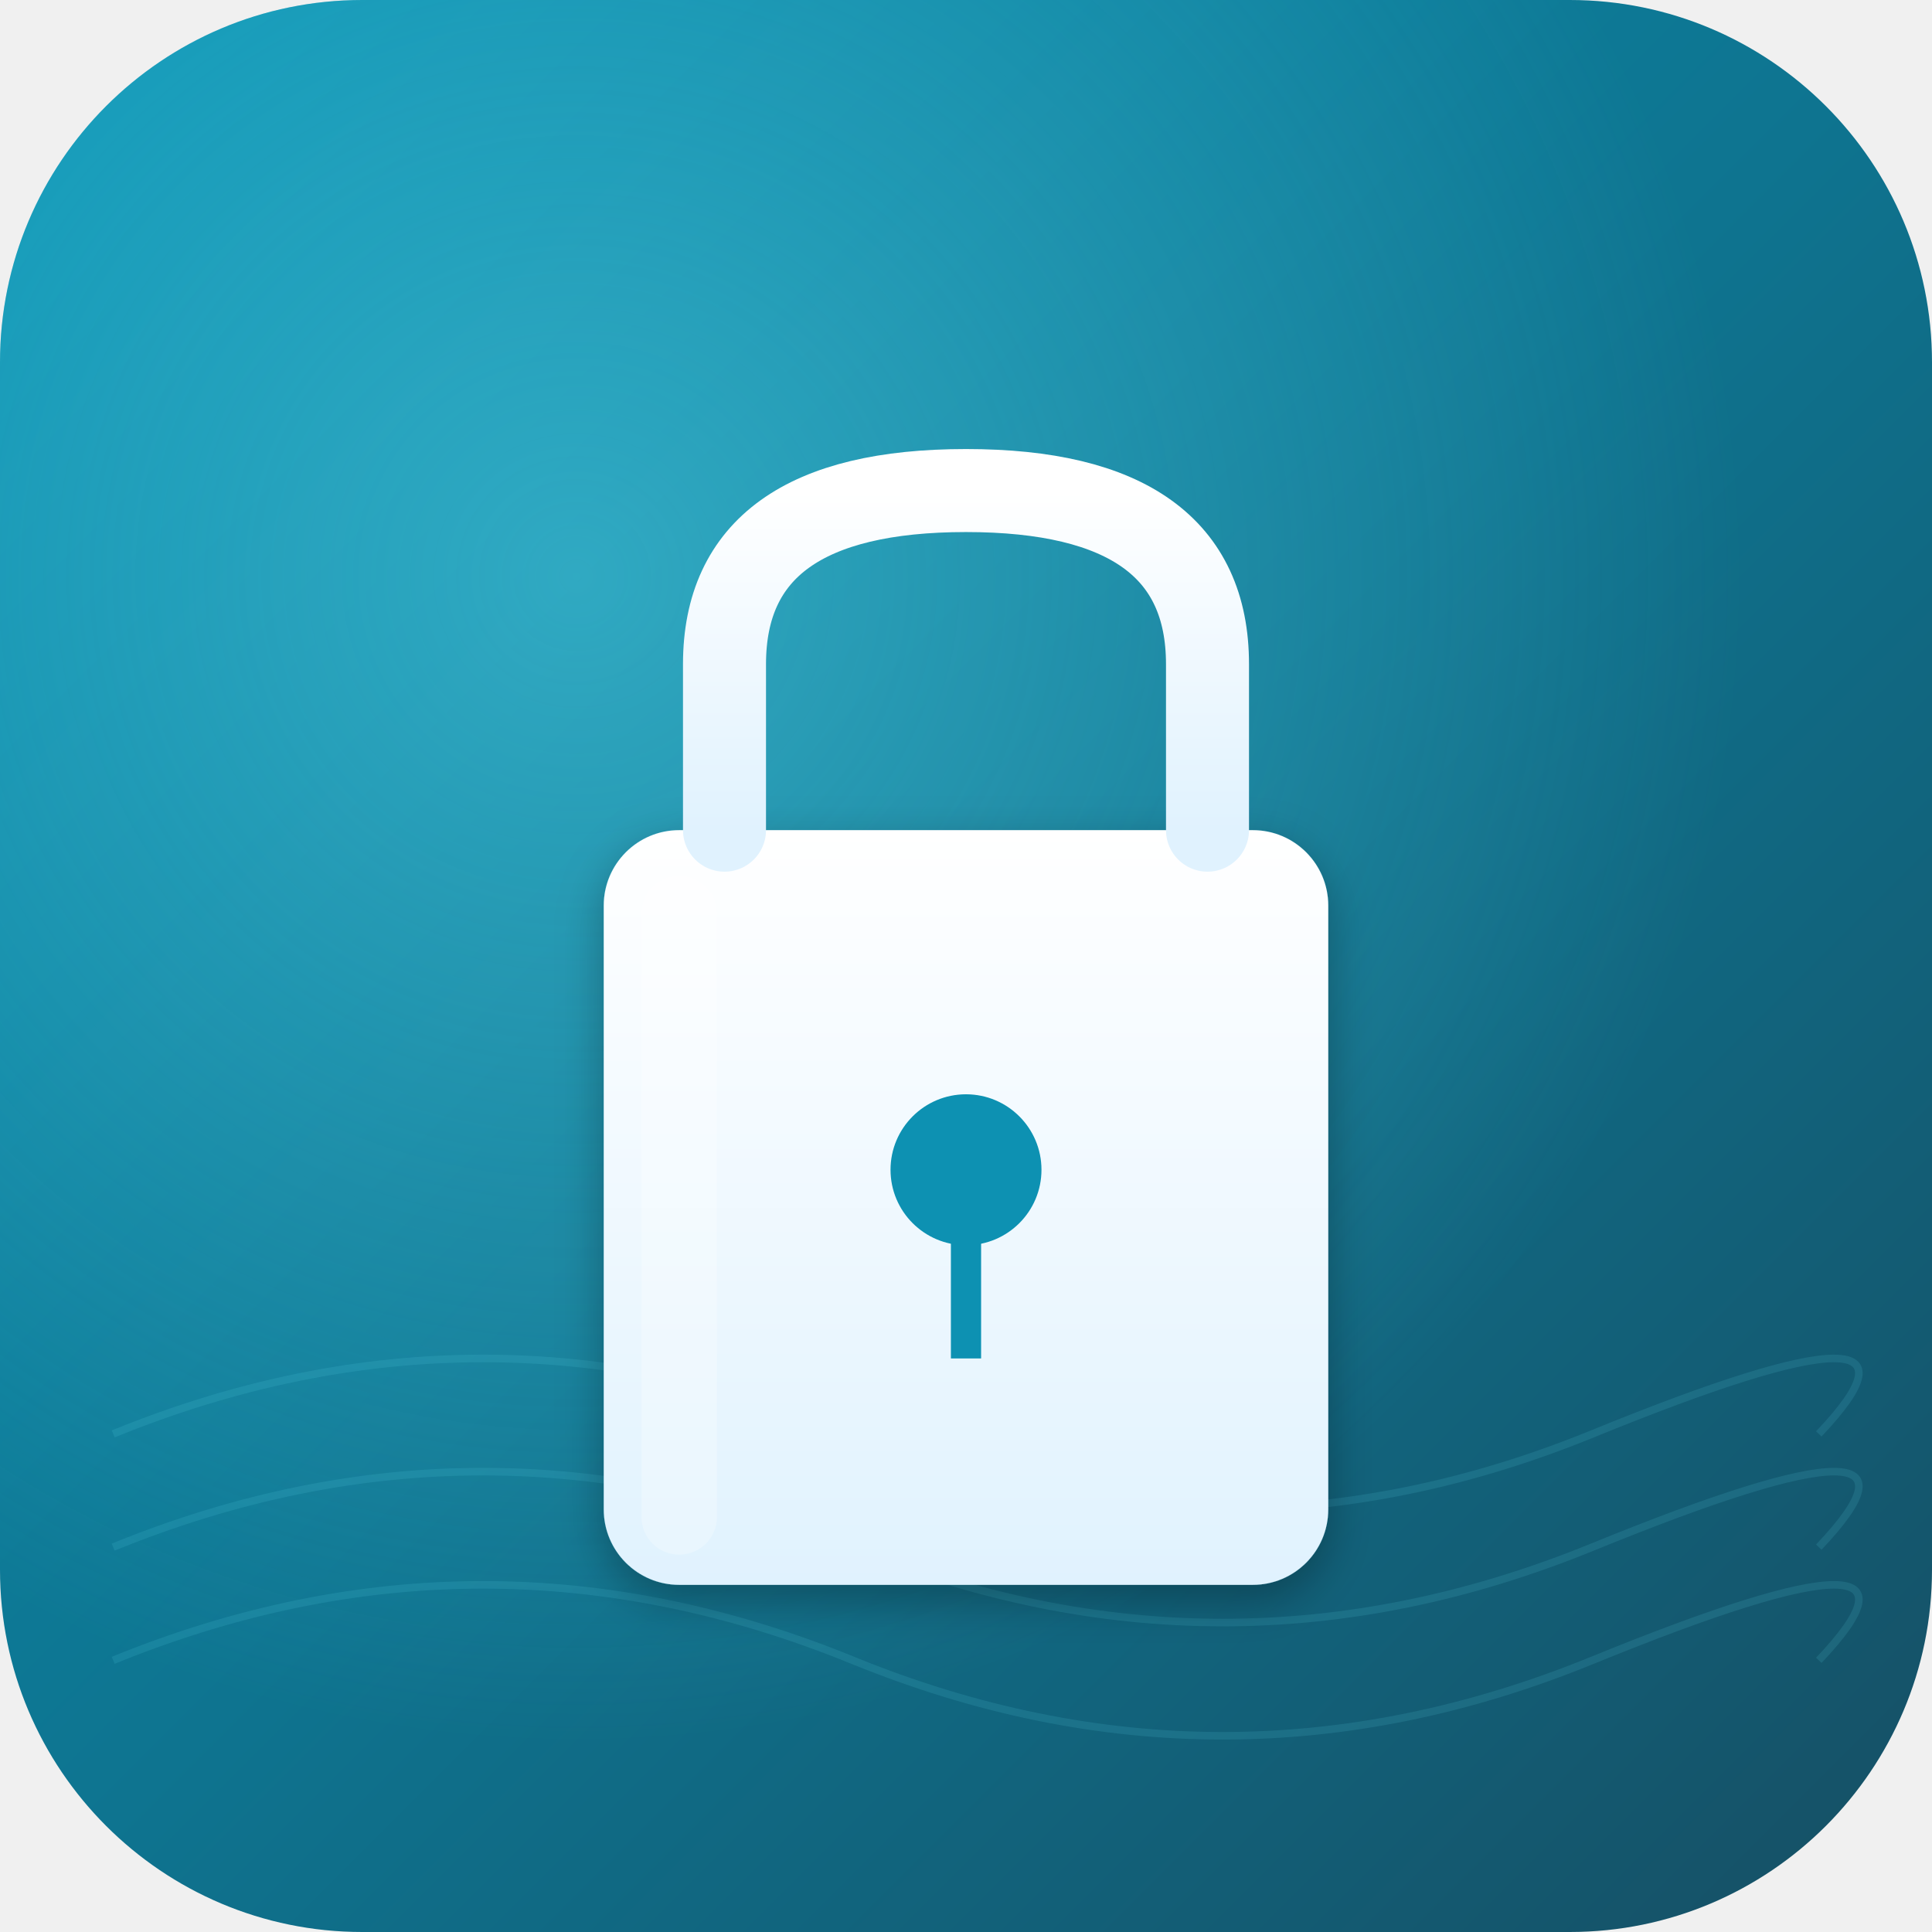
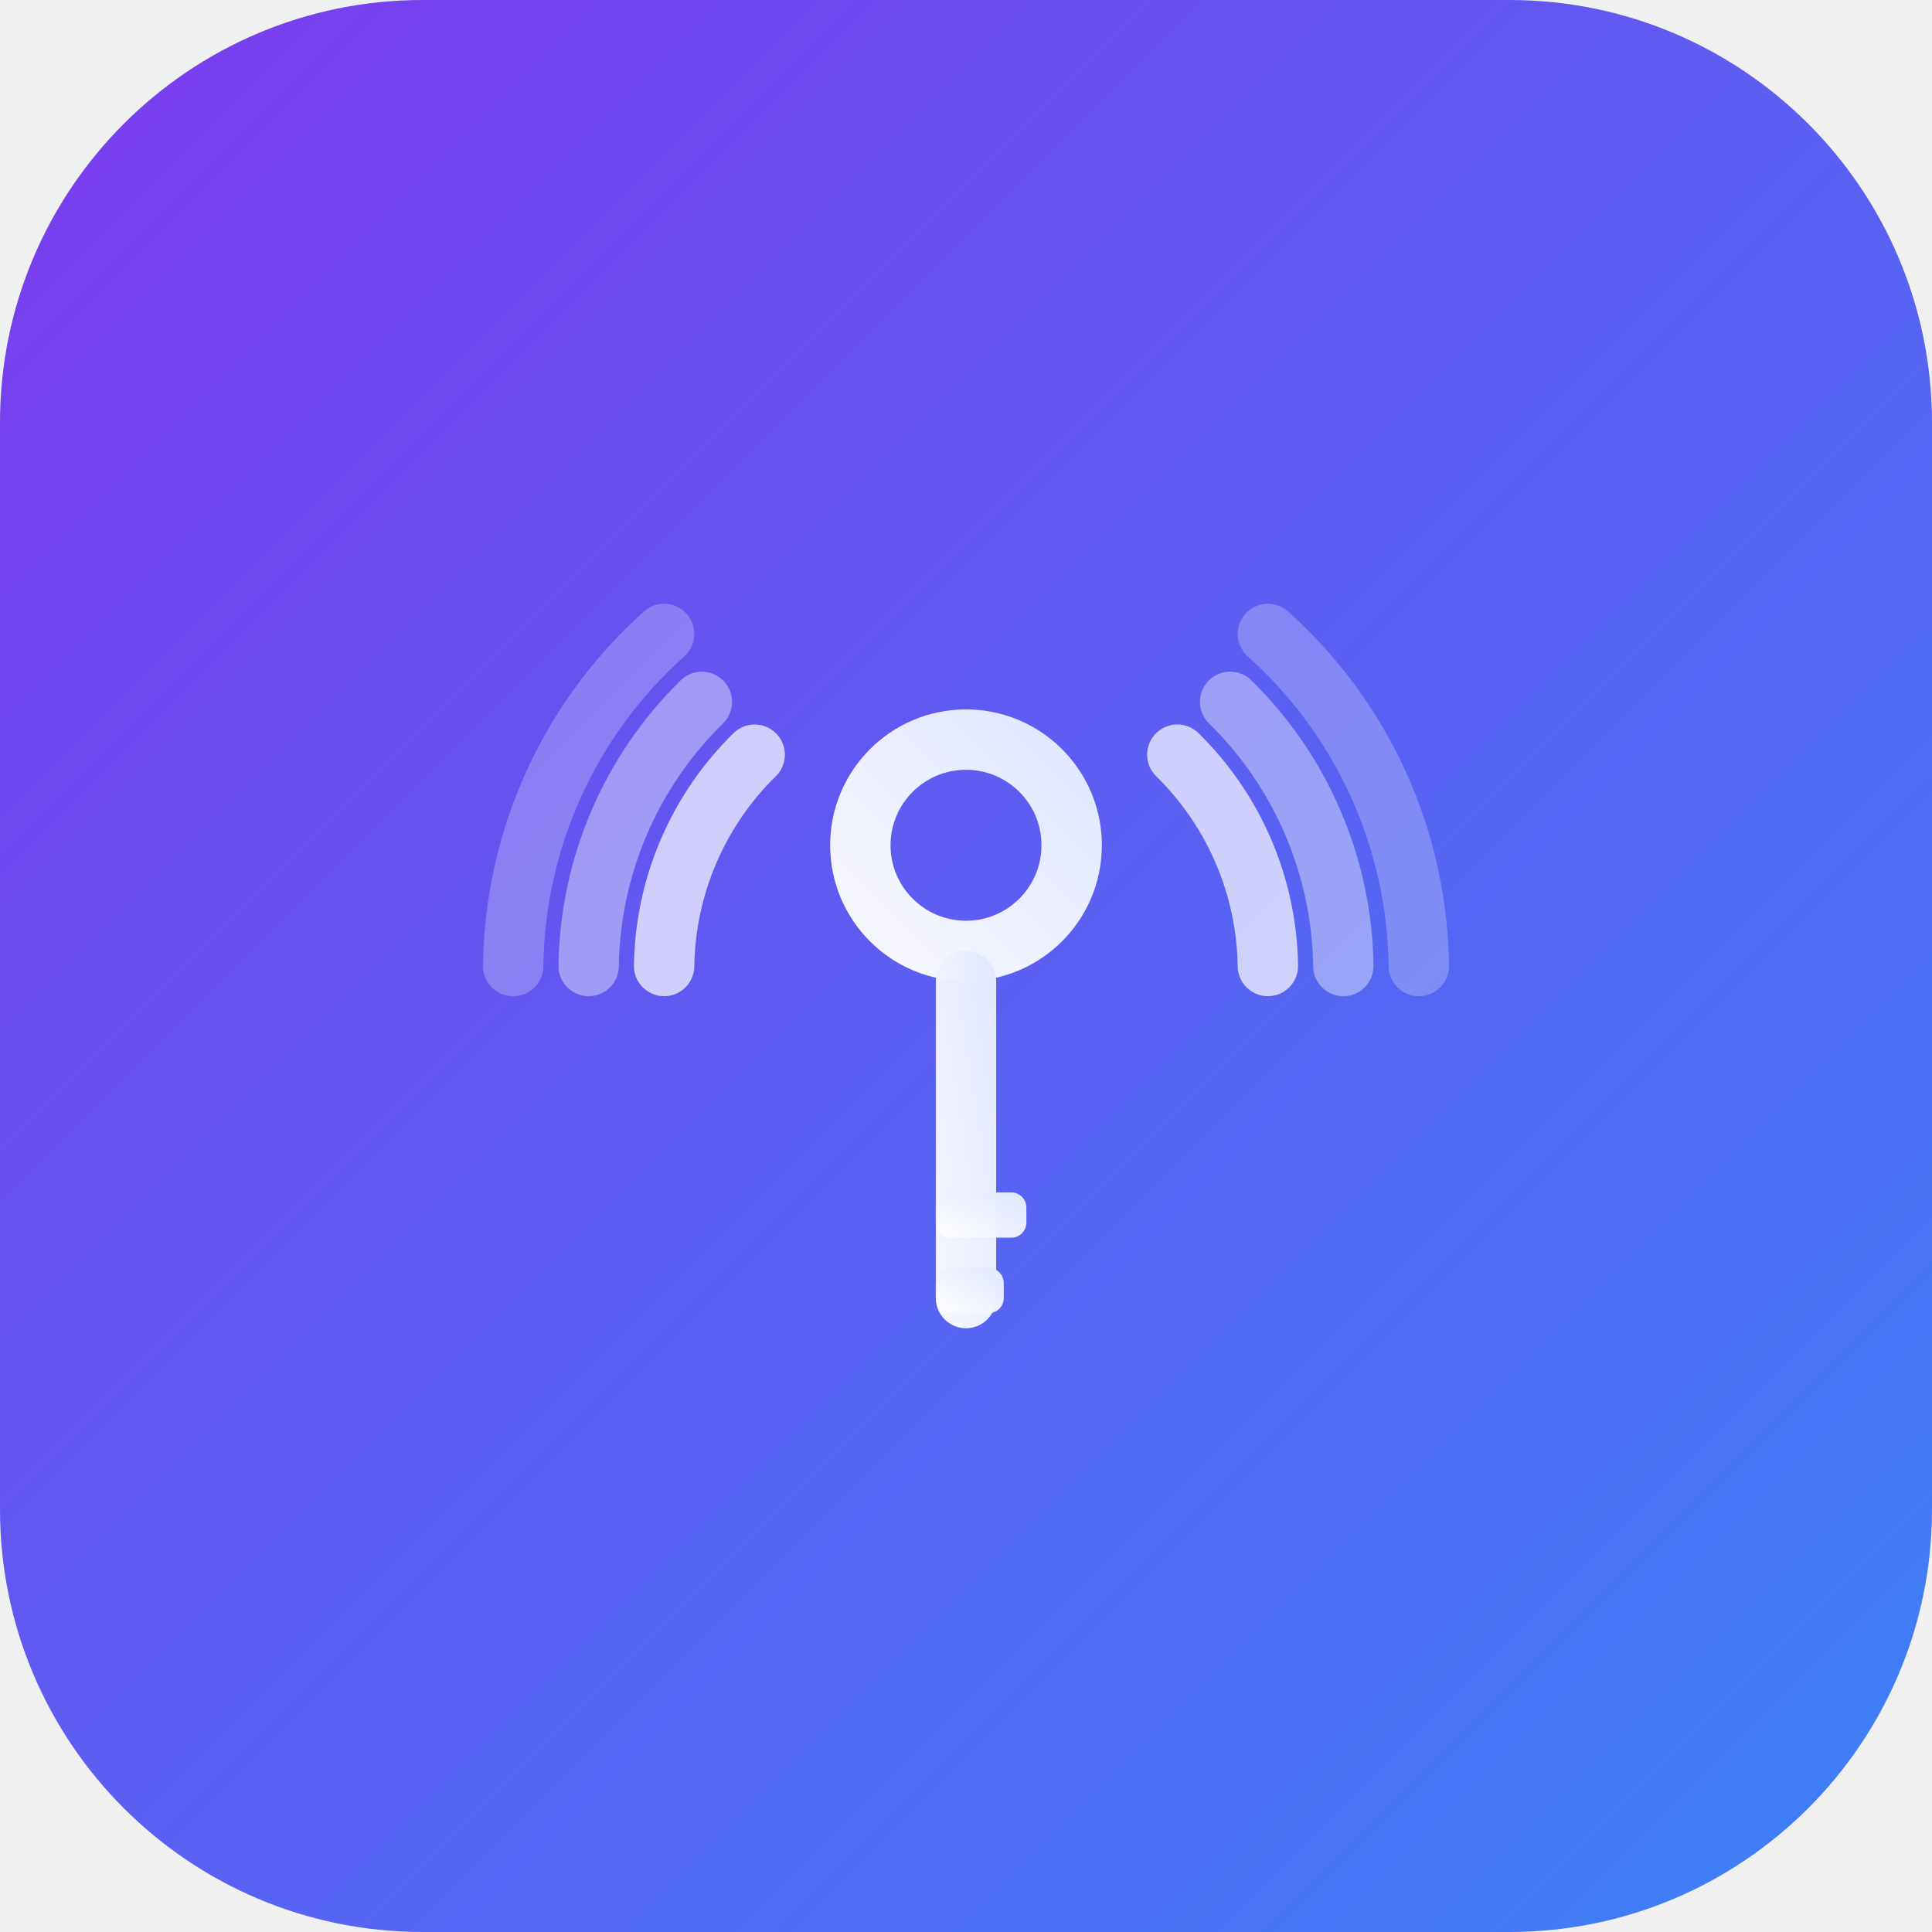
<svg xmlns="http://www.w3.org/2000/svg" viewBox="0 0 512 512" width="512" height="512">
  <defs>
-     <linearGradient id="bgGradient" x1="0%" y1="0%" x2="100%" y2="100%">
-       <stop offset="0%" stop-color="#0891b2" />
-       <stop offset="50%" stop-color="#0e7490" />
-       <stop offset="100%" stop-color="#164e63" />
+     <linearGradient id="mainGradient" x1="0%" y1="0%" x2="100%" y2="100%">
+       <stop offset="0%" stop-color="#7c3aed" />
+       <stop offset="100%" stop-color="#3b82f6" />
    </linearGradient>
-     <radialGradient id="shineGradient" cx="30%" cy="30%" r="60%">
-       <stop offset="0%" stop-color="#67e8f9" stop-opacity="0.4" />
-       <stop offset="100%" stop-color="#67e8f9" stop-opacity="0" />
-     </radialGradient>
-     <linearGradient id="lockGradient" x1="0%" y1="0%" x2="0%" y2="100%">
-       <stop offset="0%" stop-color="#ffffff" />
-       <stop offset="100%" stop-color="#e0f2fe" />
+     <linearGradient id="keyGradient" x1="0%" y1="100%" x2="100%" y2="0%">
+       <stop offset="0%" stop-color="#ffffff" stop-opacity="0.95" />
+       <stop offset="100%" stop-color="#e0e7ff" stop-opacity="1" />
    </linearGradient>
-     <filter id="dropShadow" x="-20%" y="-20%" width="140%" height="140%">
-       <feGaussianBlur in="SourceAlpha" stdDeviation="6" />
-       <feOffset dx="0" dy="4" result="offsetblur" />
-       <feComponentTransfer>
-         <feFuncA type="linear" slope="0.3" />
-       </feComponentTransfer>
-       <feMerge>
-         <feMergeNode />
-         <feMergeNode in="SourceGraphic" />
-       </feMerge>
-     </filter>
  </defs>
-   <rect width="512" height="512" rx="96" ry="96" fill="url(#bgGradient)" />
-   <rect width="512" height="512" rx="96" ry="96" fill="url(#shineGradient)" />
-   <g opacity="0.12" stroke="#67e8f9" stroke-width="2" fill="none">
-     <path d="M 30 380 Q 128 340, 226 380 T 422 380 T 482 380" />
-     <path d="M 30 410 Q 128 370, 226 410 T 422 410 T 482 410" />
-     <path d="M 30 440 Q 128 400, 226 440 T 422 440 T 482 440" />
+   <rect width="512" height="512" rx="112" ry="112" fill="url(#mainGradient)" />
+   <g transform="translate(256, 256)">
+     <path d="M -120,0 A 120,120 0 0,1 -80,-88" fill="none" stroke="#ffffff" stroke-width="16" stroke-linecap="round" stroke-opacity="0.25" />
+     <path d="M -100,0 A 100,100 0 0,1 -70,-70" fill="none" stroke="#ffffff" stroke-width="16" stroke-linecap="round" stroke-opacity="0.4" />
+     <path d="M -80,0 A 80,80 0 0,1 -56,-56" fill="none" stroke="#ffffff" stroke-width="16" stroke-linecap="round" stroke-opacity="0.7" />
+     <path d="M 120,0 A 120,120 0 0,0 80,-88" fill="none" stroke="#ffffff" stroke-width="16" stroke-linecap="round" stroke-opacity="0.25" />
+     <path d="M 100,0 A 100,100 0 0,0 70,-70" fill="none" stroke="#ffffff" stroke-width="16" stroke-linecap="round" stroke-opacity="0.4" />
+     <path d="M 80,0 A 80,80 0 0,0 56,-56" fill="none" stroke="#ffffff" stroke-width="16" stroke-linecap="round" stroke-opacity="0.7" />
+     <circle cx="0" cy="-32" r="28" fill="none" stroke="url(#keyGradient)" stroke-width="16" />
+     <rect x="-8" y="-4" width="16" height="100" rx="8" fill="url(#keyGradient)" />
+     <rect x="-8" y="60" width="24" height="12" rx="4" fill="url(#keyGradient)" />
+     <rect x="-8" y="80" width="18" height="12" rx="4" fill="url(#keyGradient)" />
  </g>
-   <g filter="url(#dropShadow)">
-     <rect x="160" y="220" width="192" height="200" rx="20" ry="20" fill="url(#lockGradient)" />
-     <circle cx="256" cy="310" r="20" fill="#0891b2" />
-     <rect x="252" y="310" width="8" height="50" fill="#0891b2" />
-   </g>
-   <path d="M 192 220 L 192 176 Q 192 130, 256 130 Q 320 130, 320 176 L 320 220" fill="none" stroke="url(#lockGradient)" stroke-width="22" stroke-linecap="round" />
-   <rect x="170" y="232" width="20" height="180" rx="10" ry="10" fill="#ffffff" opacity="0.25" />
</svg>
